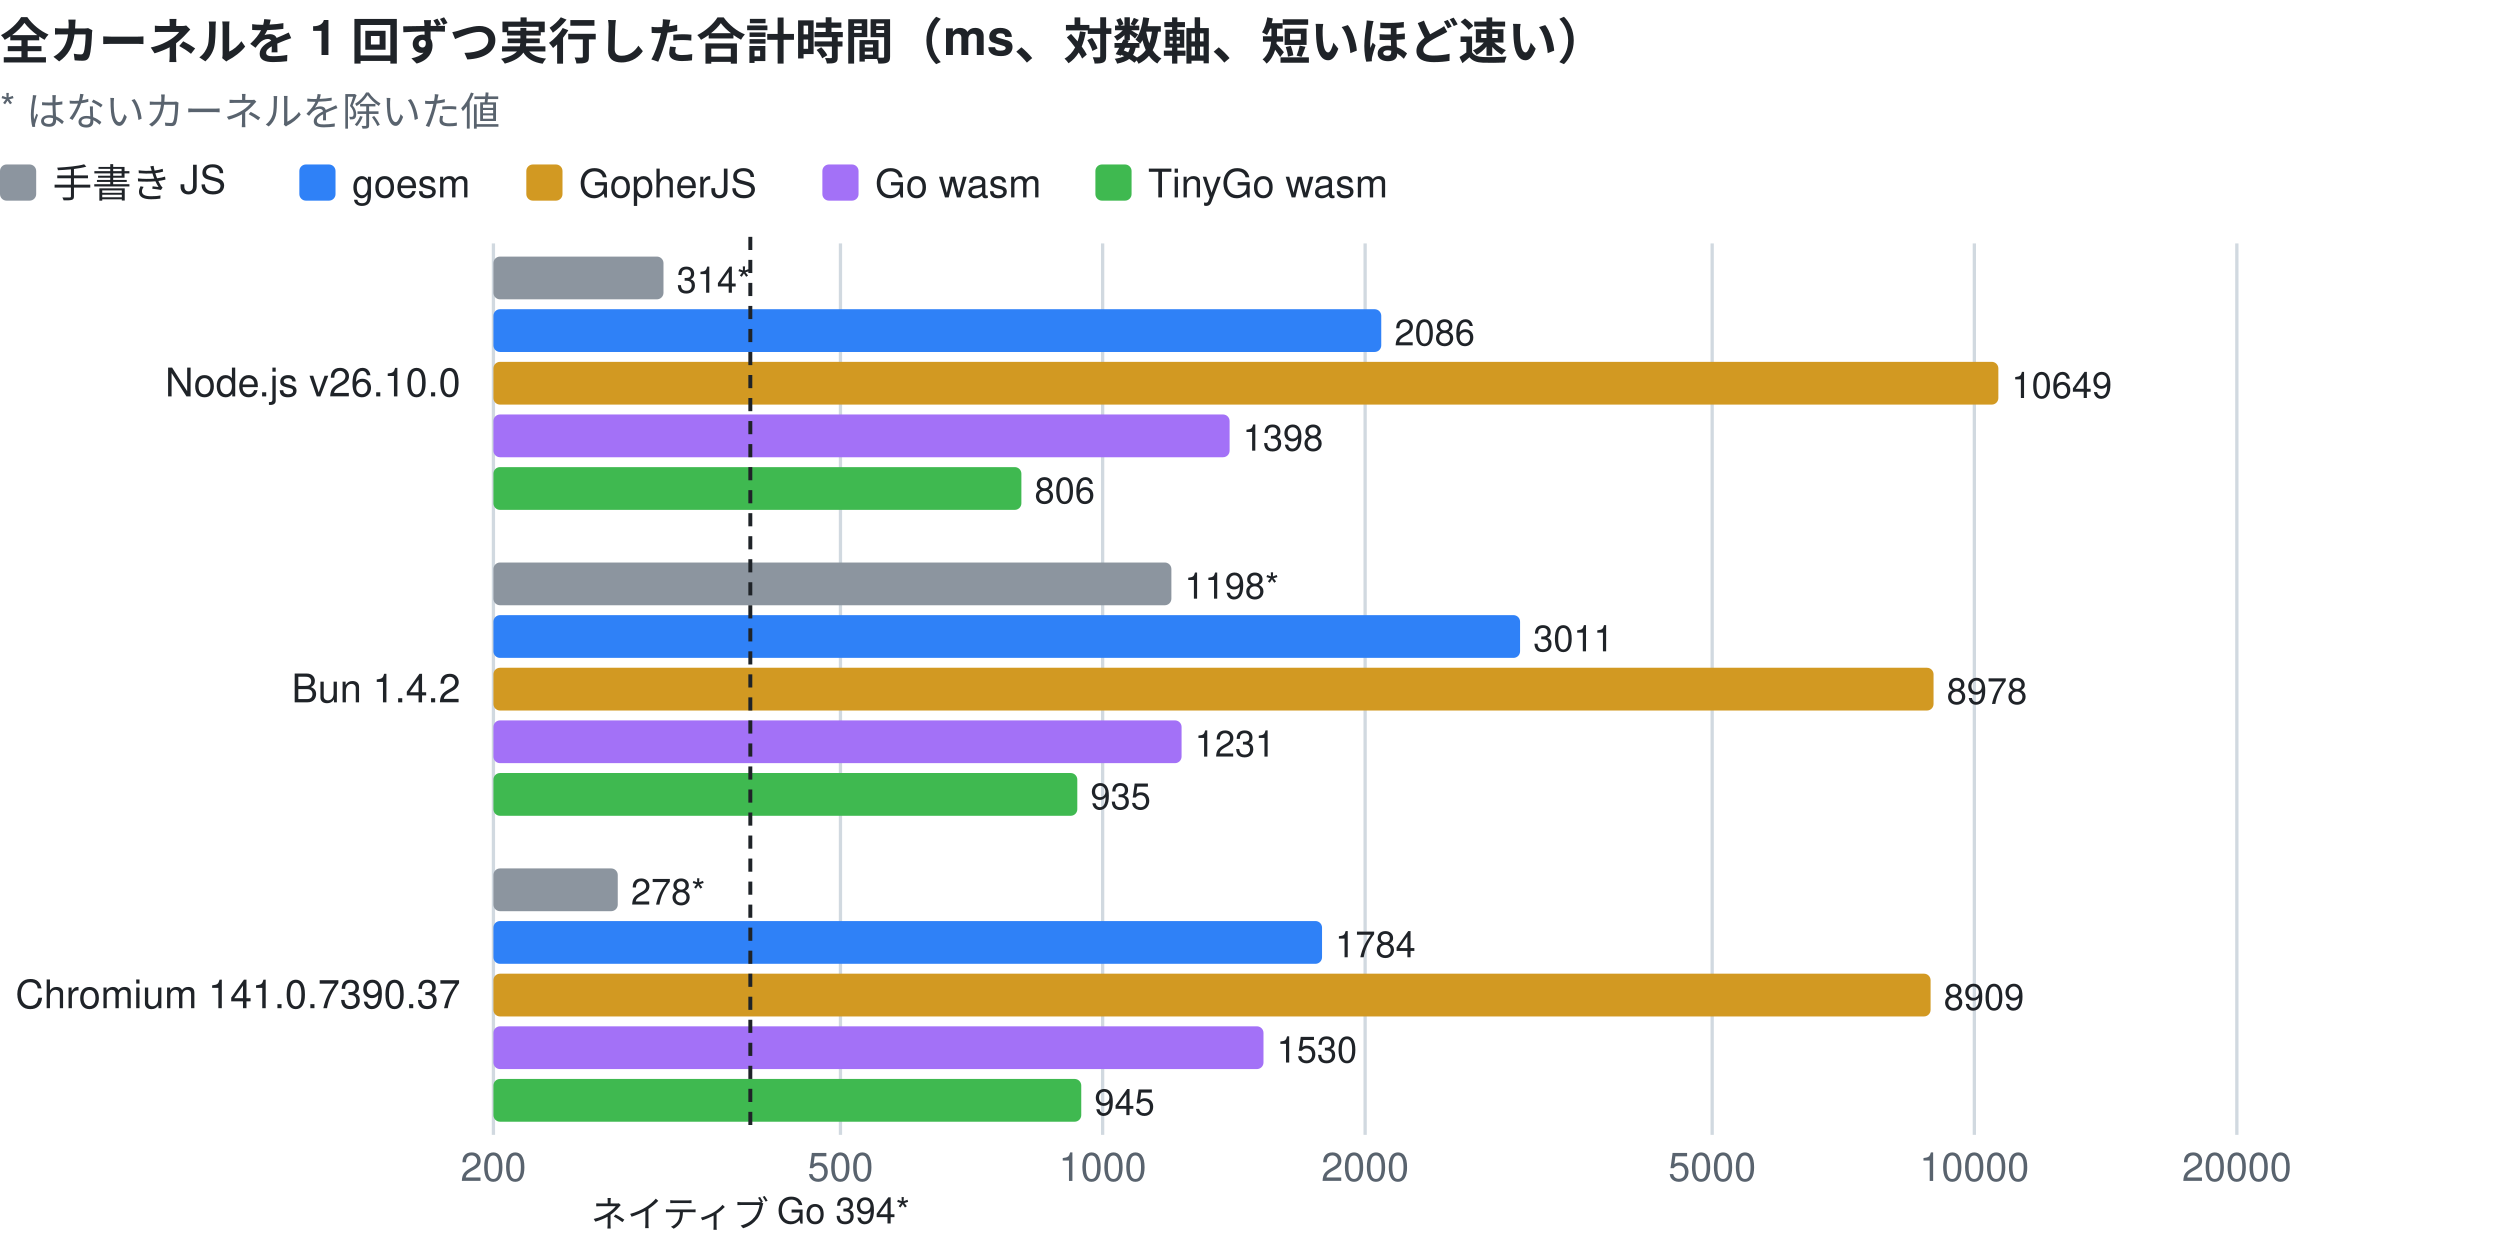
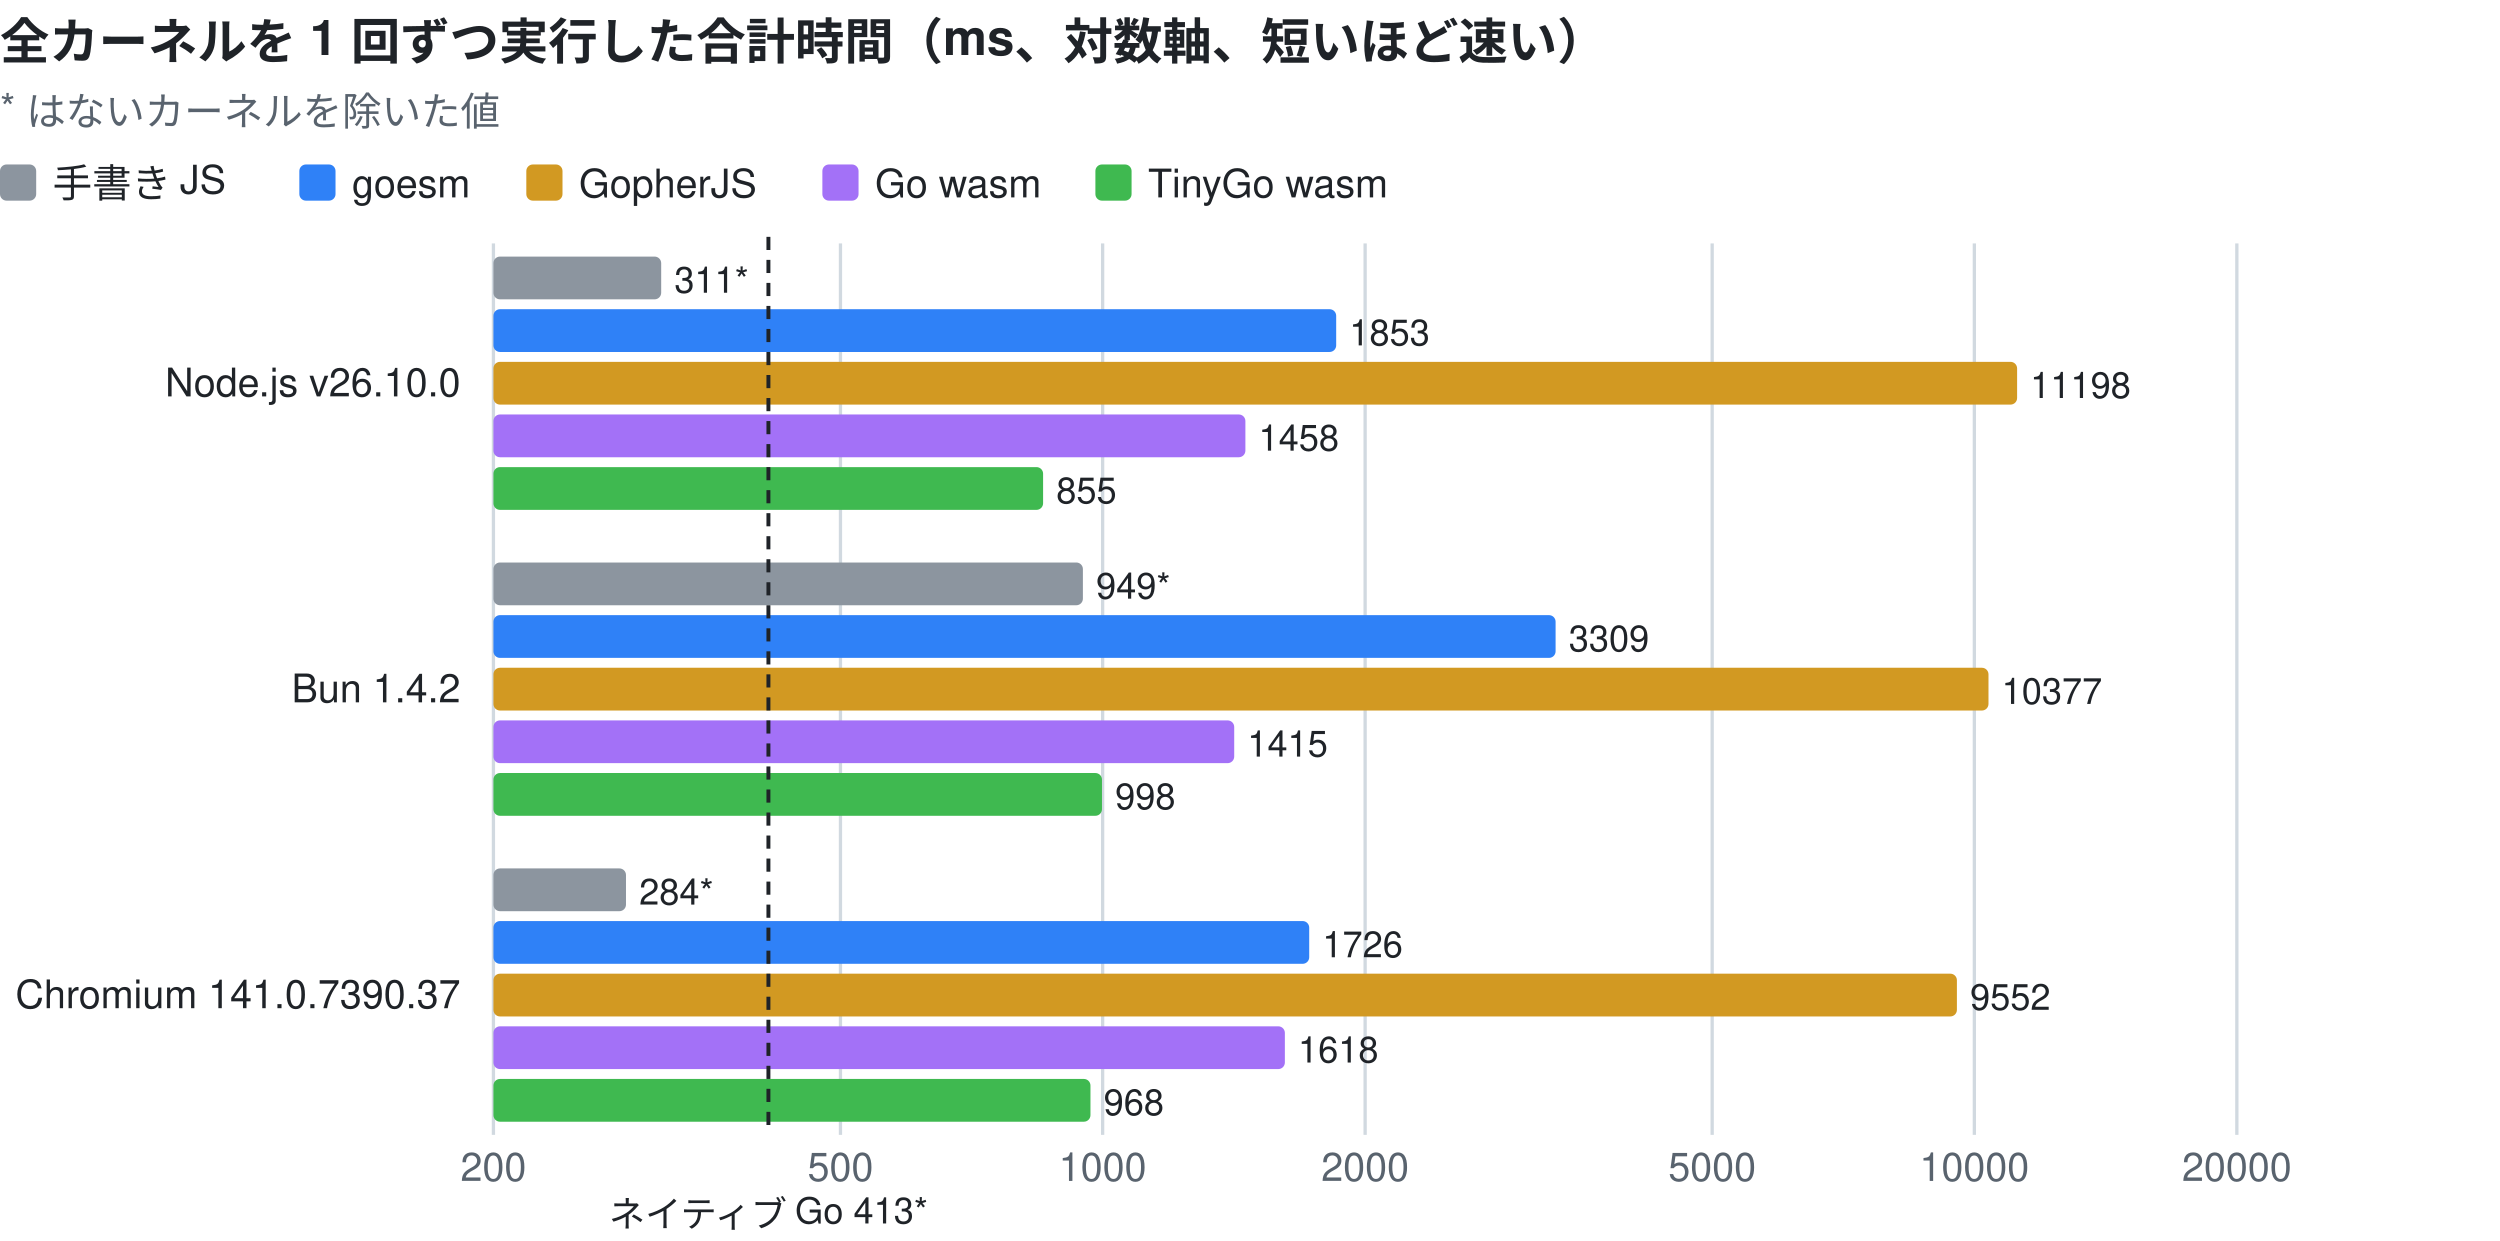
<svg xmlns="http://www.w3.org/2000/svg" width="760" height="377" viewBox="0 0 760 377" font-family="-apple-system, 'Segoe UI', Helvetica, Arial, 'Hiragino Sans', 'Noto Sans CJK JP', 'Yu Gothic', sans-serif" font-size="12">
  <style>.t{fill:#1f2328}.m{fill:#59636e}.g{stroke:#d1d9e0}.r{stroke:#1f2328}@media (prefers-color-scheme:dark){.t{fill:#f0f6fc}.m{fill:#9198a1}.g{stroke:#3d444d}.r{stroke:#f0f6fc}}</style>
  <text class="t" x="0" y="18" font-size="15" font-weight="600">全カーネルを 1 回ずつ実行した合計時間（ms、対数軸、短いほど速い）</text>
  <text class="m" x="0" y="37">* はないカーネルを除いた値</text>
  <rect x="0" y="50" width="11" height="11" rx="2" fill="#8c959f" />
  <text class="t" x="16" y="60">手書き JS</text>
  <rect x="91" y="50" width="11" height="11" rx="2" fill="#2f81f7" />
  <text class="t" x="107" y="60">goesm</text>
  <rect x="160" y="50" width="11" height="11" rx="2" fill="#d29922" />
  <text class="t" x="176" y="60">GopherJS</text>
  <rect x="250" y="50" width="11" height="11" rx="2" fill="#a371f7" />
  <text class="t" x="266" y="60">Go wasm</text>
  <rect x="333" y="50" width="11" height="11" rx="2" fill="#3fb950" />
  <text class="t" x="349" y="60">TinyGo wasm</text>
  <line class="g" x1="150.0" y1="74" x2="150.0" y2="345" />
  <text class="m" x="150.0" y="359" text-anchor="middle">200</text>
  <line class="g" x1="255.5" y1="74" x2="255.5" y2="345" />
  <text class="m" x="255.5" y="359" text-anchor="middle">500</text>
  <line class="g" x1="335.2" y1="74" x2="335.2" y2="345" />
  <text class="m" x="335.2" y="359" text-anchor="middle">1000</text>
  <line class="g" x1="415.0" y1="74" x2="415.0" y2="345" />
  <text class="m" x="415.0" y="359" text-anchor="middle">2000</text>
  <line class="g" x1="520.5" y1="74" x2="520.5" y2="345" />
  <text class="m" x="520.5" y="359" text-anchor="middle">5000</text>
  <line class="g" x1="600.2" y1="74" x2="600.2" y2="345" />
  <text class="m" x="600.2" y="359" text-anchor="middle">10000</text>
  <line class="g" x1="680.0" y1="74" x2="680.0" y2="345" />
  <text class="m" x="680.0" y="359" text-anchor="middle">20000</text>
  <text class="t" x="140" y="120.5" text-anchor="end">Node.js v26.10.0</text>
-   <rect x="150" y="78" width="51.7" height="13" rx="2" fill="#8c959f" />
-   <text class="t" x="205.7" y="89" font-size="11">314*</text>
-   <rect x="150" y="94" width="269.9" height="13" rx="2" fill="#2f81f7" />
-   <text class="t" x="423.9" y="105" font-size="11">2086</text>
-   <rect x="150" y="110" width="457.5" height="13" rx="2" fill="#d29922" />
-   <text class="t" x="611.5" y="121" font-size="11">10649</text>
-   <rect x="150" y="126" width="223.8" height="13" rx="2" fill="#a371f7" />
-   <text class="t" x="377.8" y="137" font-size="11">1398</text>
-   <rect x="150" y="142" width="160.5" height="13" rx="2" fill="#3fb950" />
-   <text class="t" x="314.5" y="153" font-size="11">806</text>
+   <rect x="150" y="78" width="51.0" height="13" rx="2" fill="#8c959f" />
+   <text class="t" x="205.0" y="89" font-size="11">311*</text>
+   <rect x="150" y="94" width="256.2" height="13" rx="2" fill="#2f81f7" />
+   <text class="t" x="410.2" y="105" font-size="11">1853</text>
+   <rect x="150" y="110" width="463.2" height="13" rx="2" fill="#d29922" />
+   <text class="t" x="617.2" y="121" font-size="11">11198</text>
+   <rect x="150" y="126" width="228.6" height="13" rx="2" fill="#a371f7" />
+   <text class="t" x="382.6" y="137" font-size="11">1458</text>
+   <rect x="150" y="142" width="167.1" height="13" rx="2" fill="#3fb950" />
+   <text class="t" x="321.1" y="153" font-size="11">855</text>
  <text class="t" x="140" y="213.5" text-anchor="end">Bun 1.4.2</text>
-   <rect x="150" y="171" width="206.1" height="13" rx="2" fill="#8c959f" />
-   <text class="t" x="360.1" y="182" font-size="11">1198*</text>
-   <rect x="150" y="187" width="312.1" height="13" rx="2" fill="#2f81f7" />
-   <text class="t" x="466.1" y="198" font-size="11">3011</text>
-   <rect x="150" y="203" width="437.8" height="13" rx="2" fill="#d29922" />
-   <text class="t" x="591.8" y="214" font-size="11">8978</text>
-   <rect x="150" y="219" width="209.2" height="13" rx="2" fill="#a371f7" />
-   <text class="t" x="363.2" y="230" font-size="11">1231</text>
-   <rect x="150" y="235" width="177.5" height="13" rx="2" fill="#3fb950" />
-   <text class="t" x="331.5" y="246" font-size="11">935</text>
+   <rect x="150" y="171" width="179.2" height="13" rx="2" fill="#8c959f" />
+   <text class="t" x="333.2" y="182" font-size="11">949*</text>
+   <rect x="150" y="187" width="322.9" height="13" rx="2" fill="#2f81f7" />
+   <text class="t" x="476.9" y="198" font-size="11">3309</text>
+   <rect x="150" y="203" width="454.5" height="13" rx="2" fill="#d29922" />
+   <text class="t" x="608.5" y="214" font-size="11">10377</text>
+   <rect x="150" y="219" width="225.2" height="13" rx="2" fill="#a371f7" />
+   <text class="t" x="379.2" y="230" font-size="11">1415</text>
+   <rect x="150" y="235" width="185.0" height="13" rx="2" fill="#3fb950" />
+   <text class="t" x="339.0" y="246" font-size="11">998</text>
  <text class="t" x="140" y="306.5" text-anchor="end">Chromium 141.0.7390.37</text>
-   <rect x="150" y="264" width="37.8" height="13" rx="2" fill="#8c959f" />
-   <text class="t" x="191.8" y="275" font-size="11">278*</text>
-   <rect x="150" y="280" width="251.9" height="13" rx="2" fill="#2f81f7" />
-   <text class="t" x="405.9" y="291" font-size="11">1784</text>
-   <rect x="150" y="296" width="436.9" height="13" rx="2" fill="#d29922" />
-   <text class="t" x="590.9" y="307" font-size="11">8909</text>
-   <rect x="150" y="312" width="234.1" height="13" rx="2" fill="#a371f7" />
-   <text class="t" x="388.1" y="323" font-size="11">1530</text>
-   <rect x="150" y="328" width="178.7" height="13" rx="2" fill="#3fb950" />
-   <text class="t" x="332.7" y="339" font-size="11">945</text>
-   <line class="r" x1="228.1" y1="72" x2="228.1" y2="345" stroke-dasharray="4 3" stroke-width="1.2" />
-   <text class="t" x="228.1" y="373" text-anchor="middle" font-size="11">ネイティブ Go 394*</text>
+   <rect x="150" y="264" width="40.3" height="13" rx="2" fill="#8c959f" />
+   <text class="t" x="194.3" y="275" font-size="11">284*</text>
+   <rect x="150" y="280" width="248.0" height="13" rx="2" fill="#2f81f7" />
+   <text class="t" x="402.0" y="291" font-size="11">1726</text>
+   <rect x="150" y="296" width="444.9" height="13" rx="2" fill="#d29922" />
+   <text class="t" x="598.9" y="307" font-size="11">9552</text>
+   <rect x="150" y="312" width="240.6" height="13" rx="2" fill="#a371f7" />
+   <text class="t" x="394.6" y="323" font-size="11">1618</text>
+   <rect x="150" y="328" width="181.5" height="13" rx="2" fill="#3fb950" />
+   <text class="t" x="335.5" y="339" font-size="11">968</text>
+   <line class="r" x1="233.6" y1="72" x2="233.6" y2="345" stroke-dasharray="4 3" stroke-width="1.2" />
+   <text class="t" x="233.6" y="373" text-anchor="middle" font-size="11">ネイティブ Go 413*</text>
</svg>
